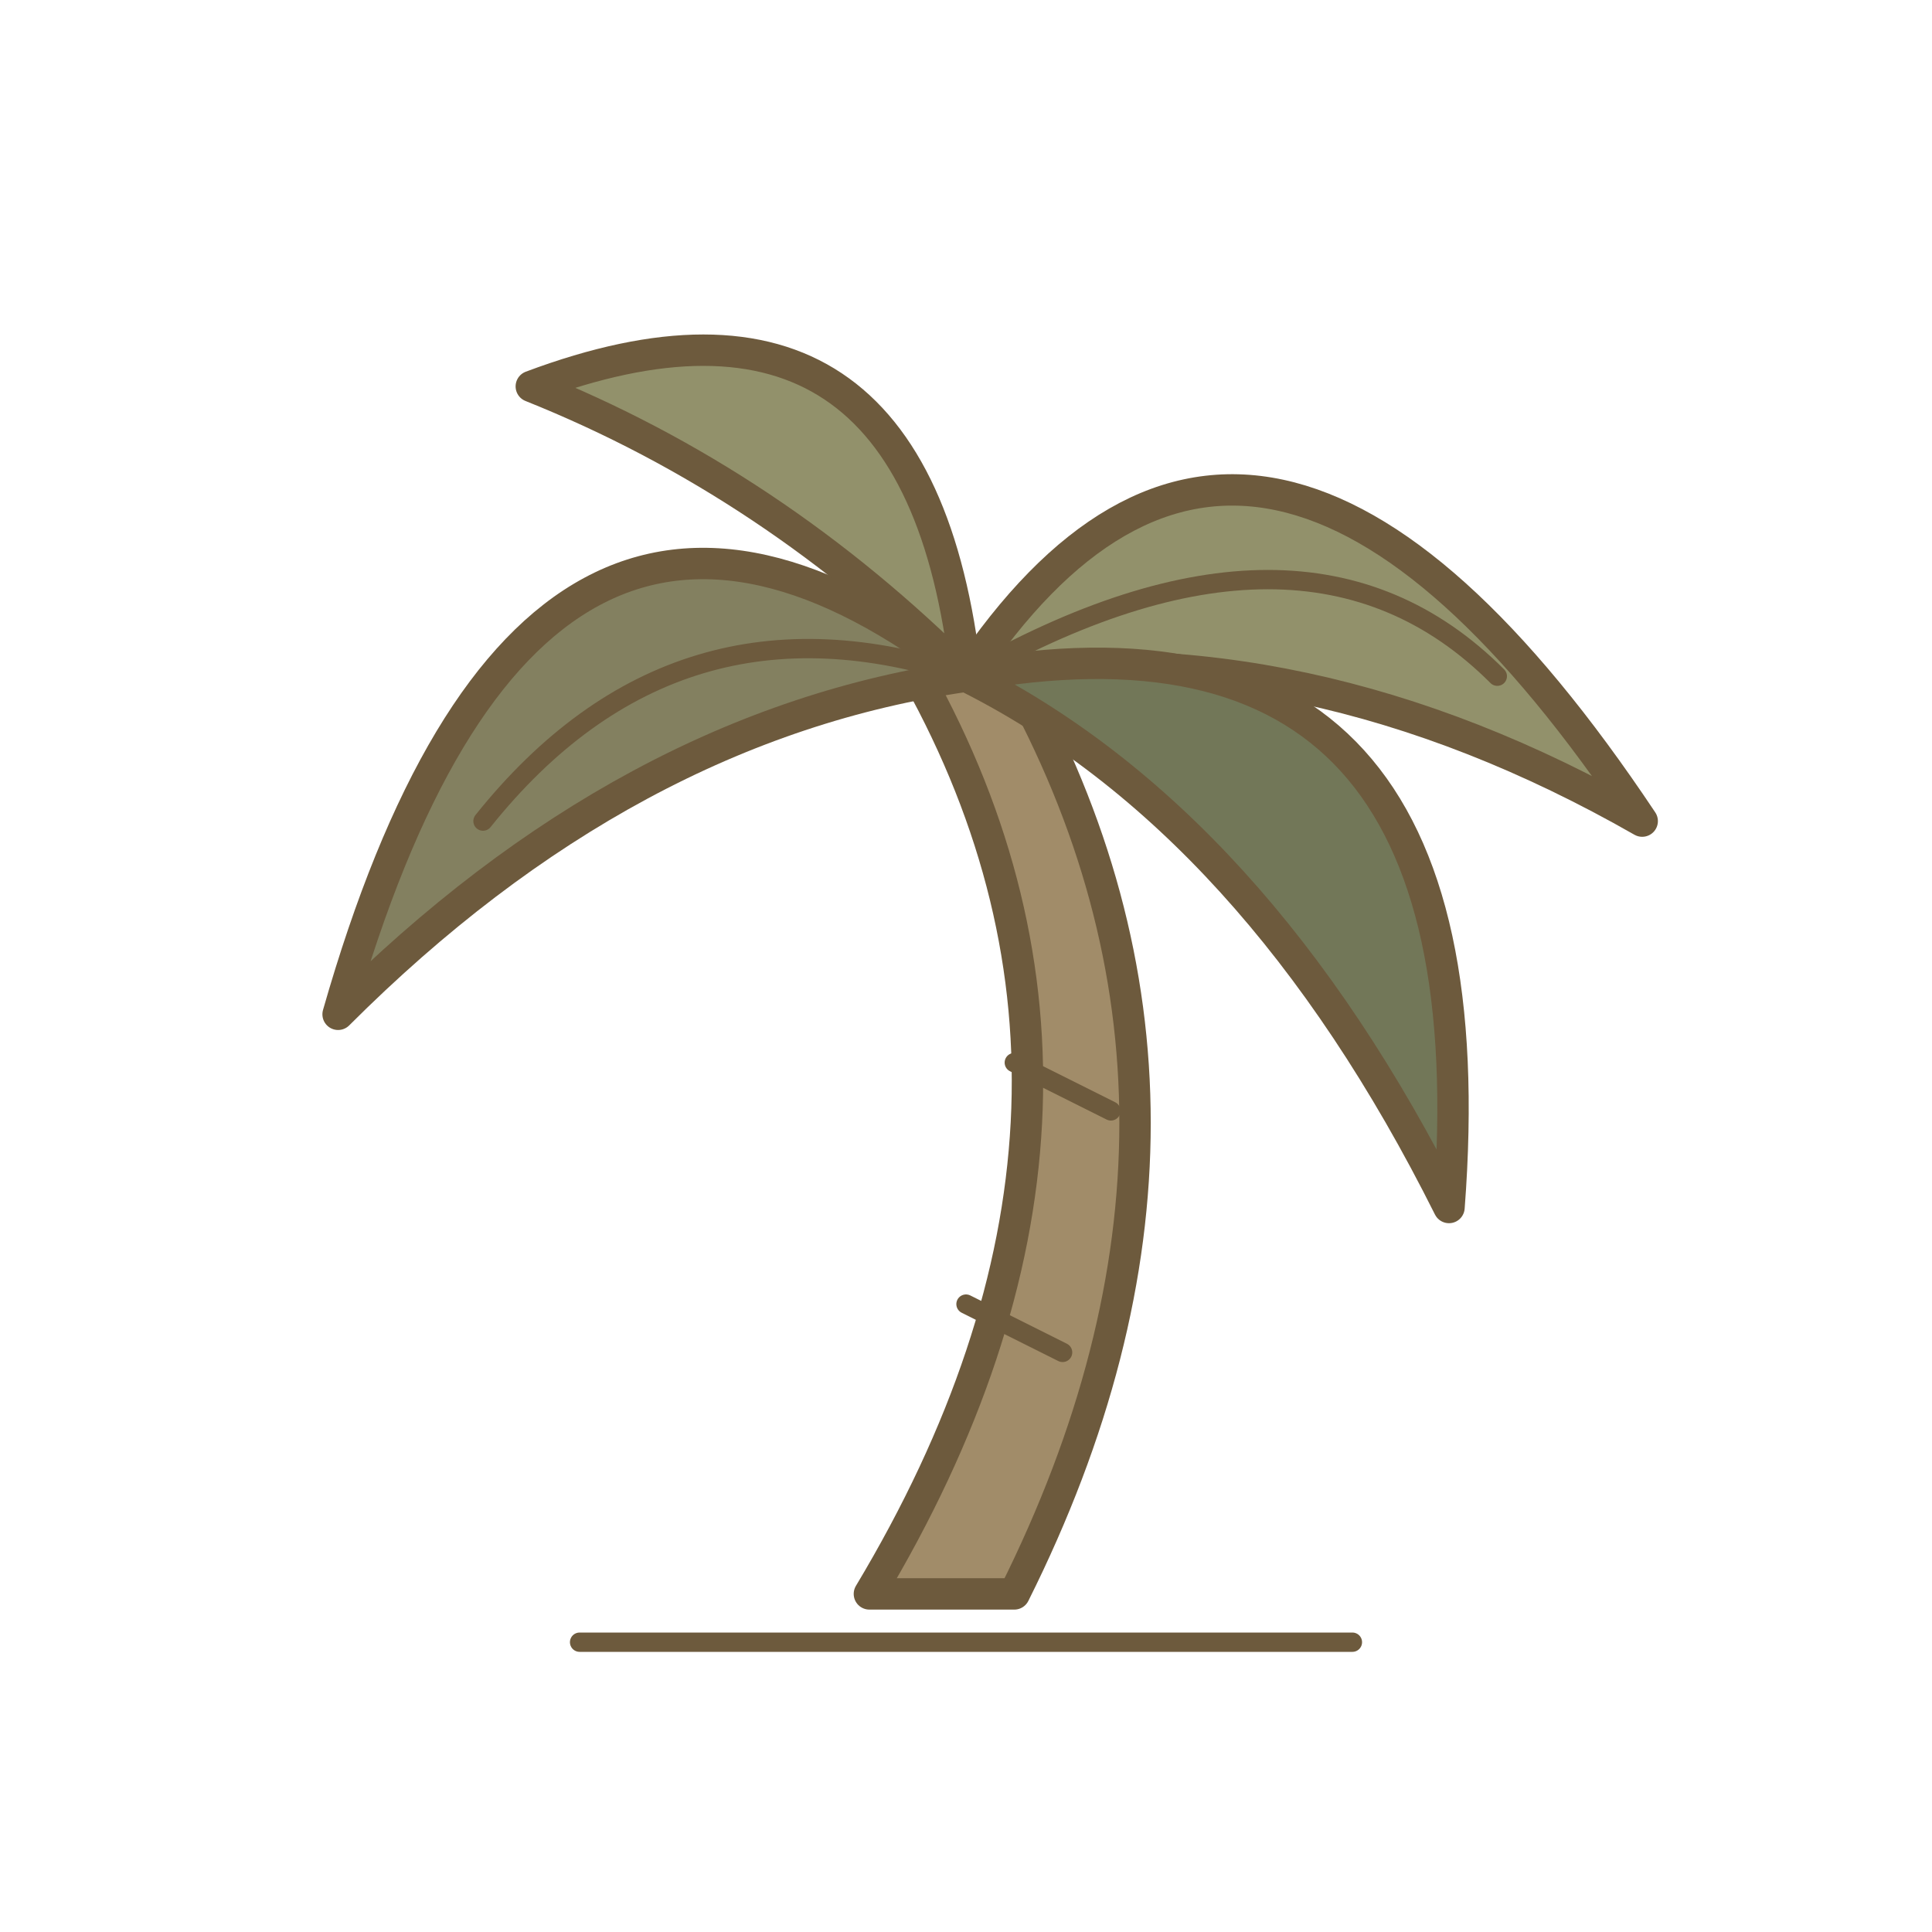
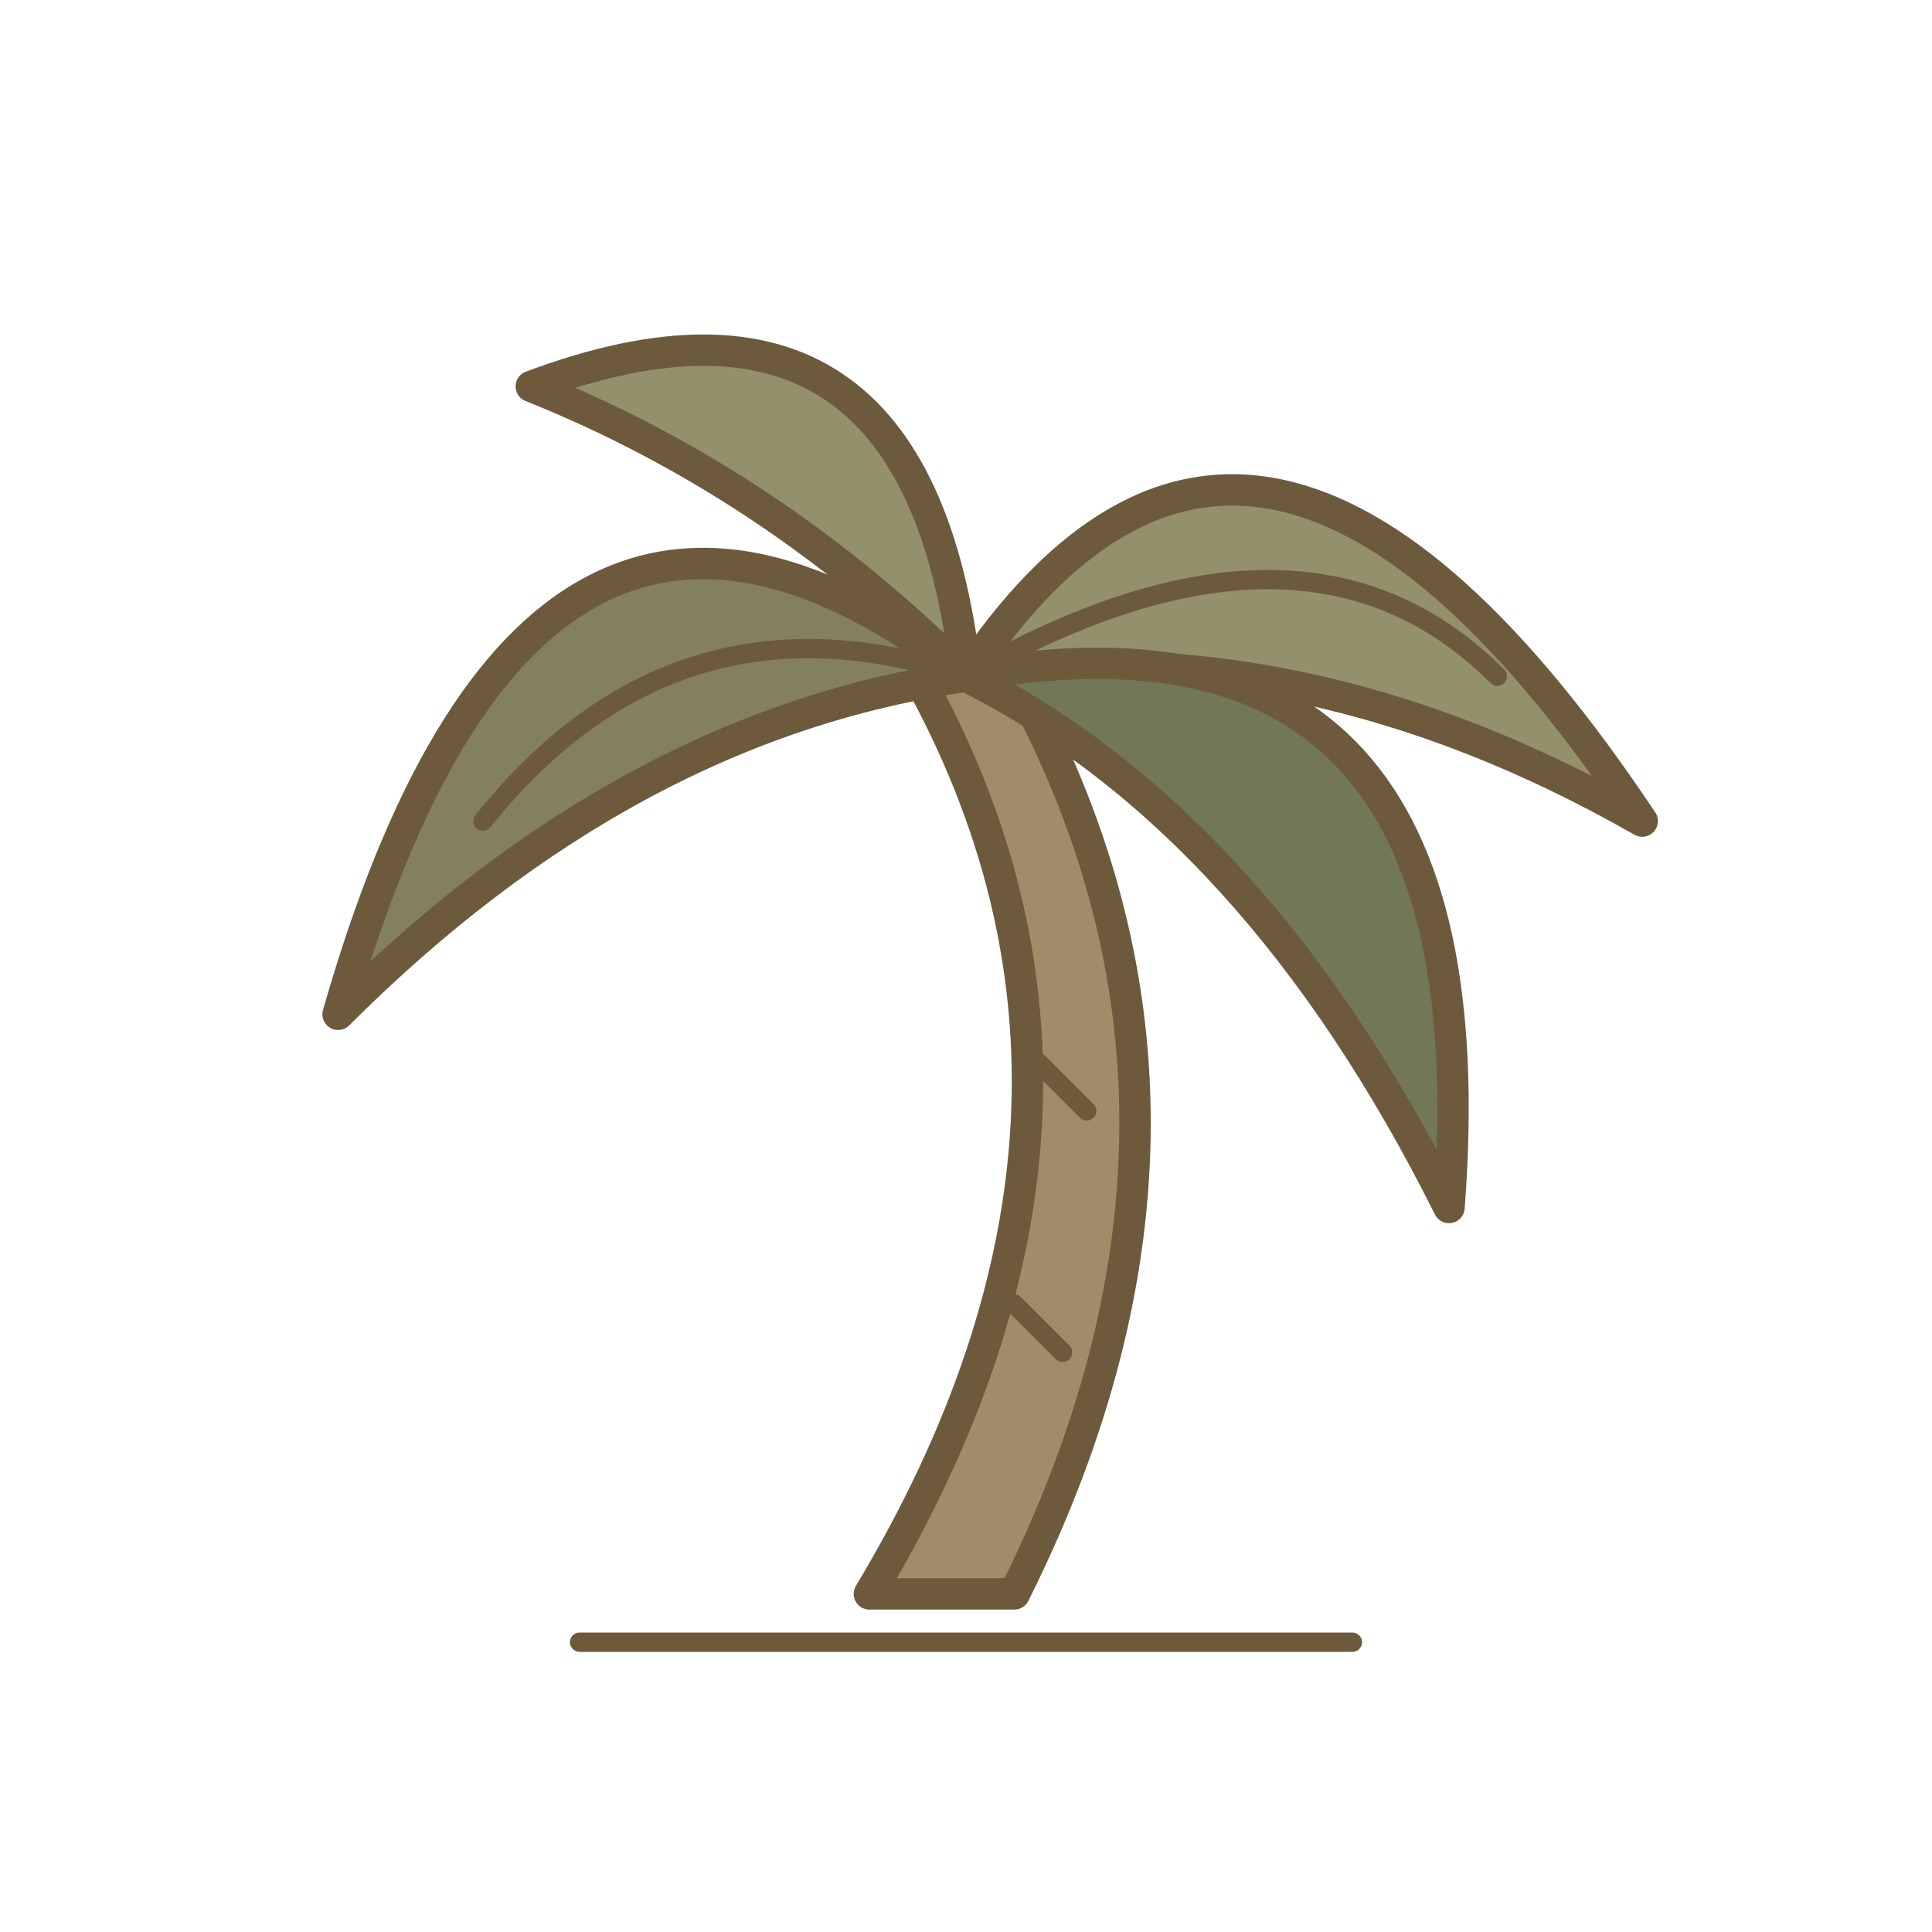
<svg xmlns="http://www.w3.org/2000/svg" viewBox="0 0 40 40">
  <g stroke="#6d5a3d" stroke-width=".65" stroke-linecap="round" stroke-linejoin="round">
    <path d="M18 33Q24 23 19 14H21Q26 23 21 33Z" fill="#a18c69" />
    <path d="M20 14Q11 7 7 21Q13 15 20 14Z" fill="#838060" />
    <path d="M20 14Q26 5 34 17Q27 13 20 14Z" fill="#92916b" />
    <path d="M20 14Q19 5 11 8Q16 10 20 14Z" fill="#92916b" />
    <path d="M20 14Q31 12 30 25Q26 17 20 14Z" fill="#727758" />
-     <path d="M20 14Q14 12 10 17M20 14Q27 10 31 14M21 22L23 23M20 27L22 28M12 34H28" fill="none" stroke-width=".4" />
+     <path d="M20 14Q14 12 10 17M20 14Q27 10 31 14M21.5 22L22.5 23M21 27L22 28M12 34H28" fill="none" stroke-width=".4" />
  </g>
</svg>
